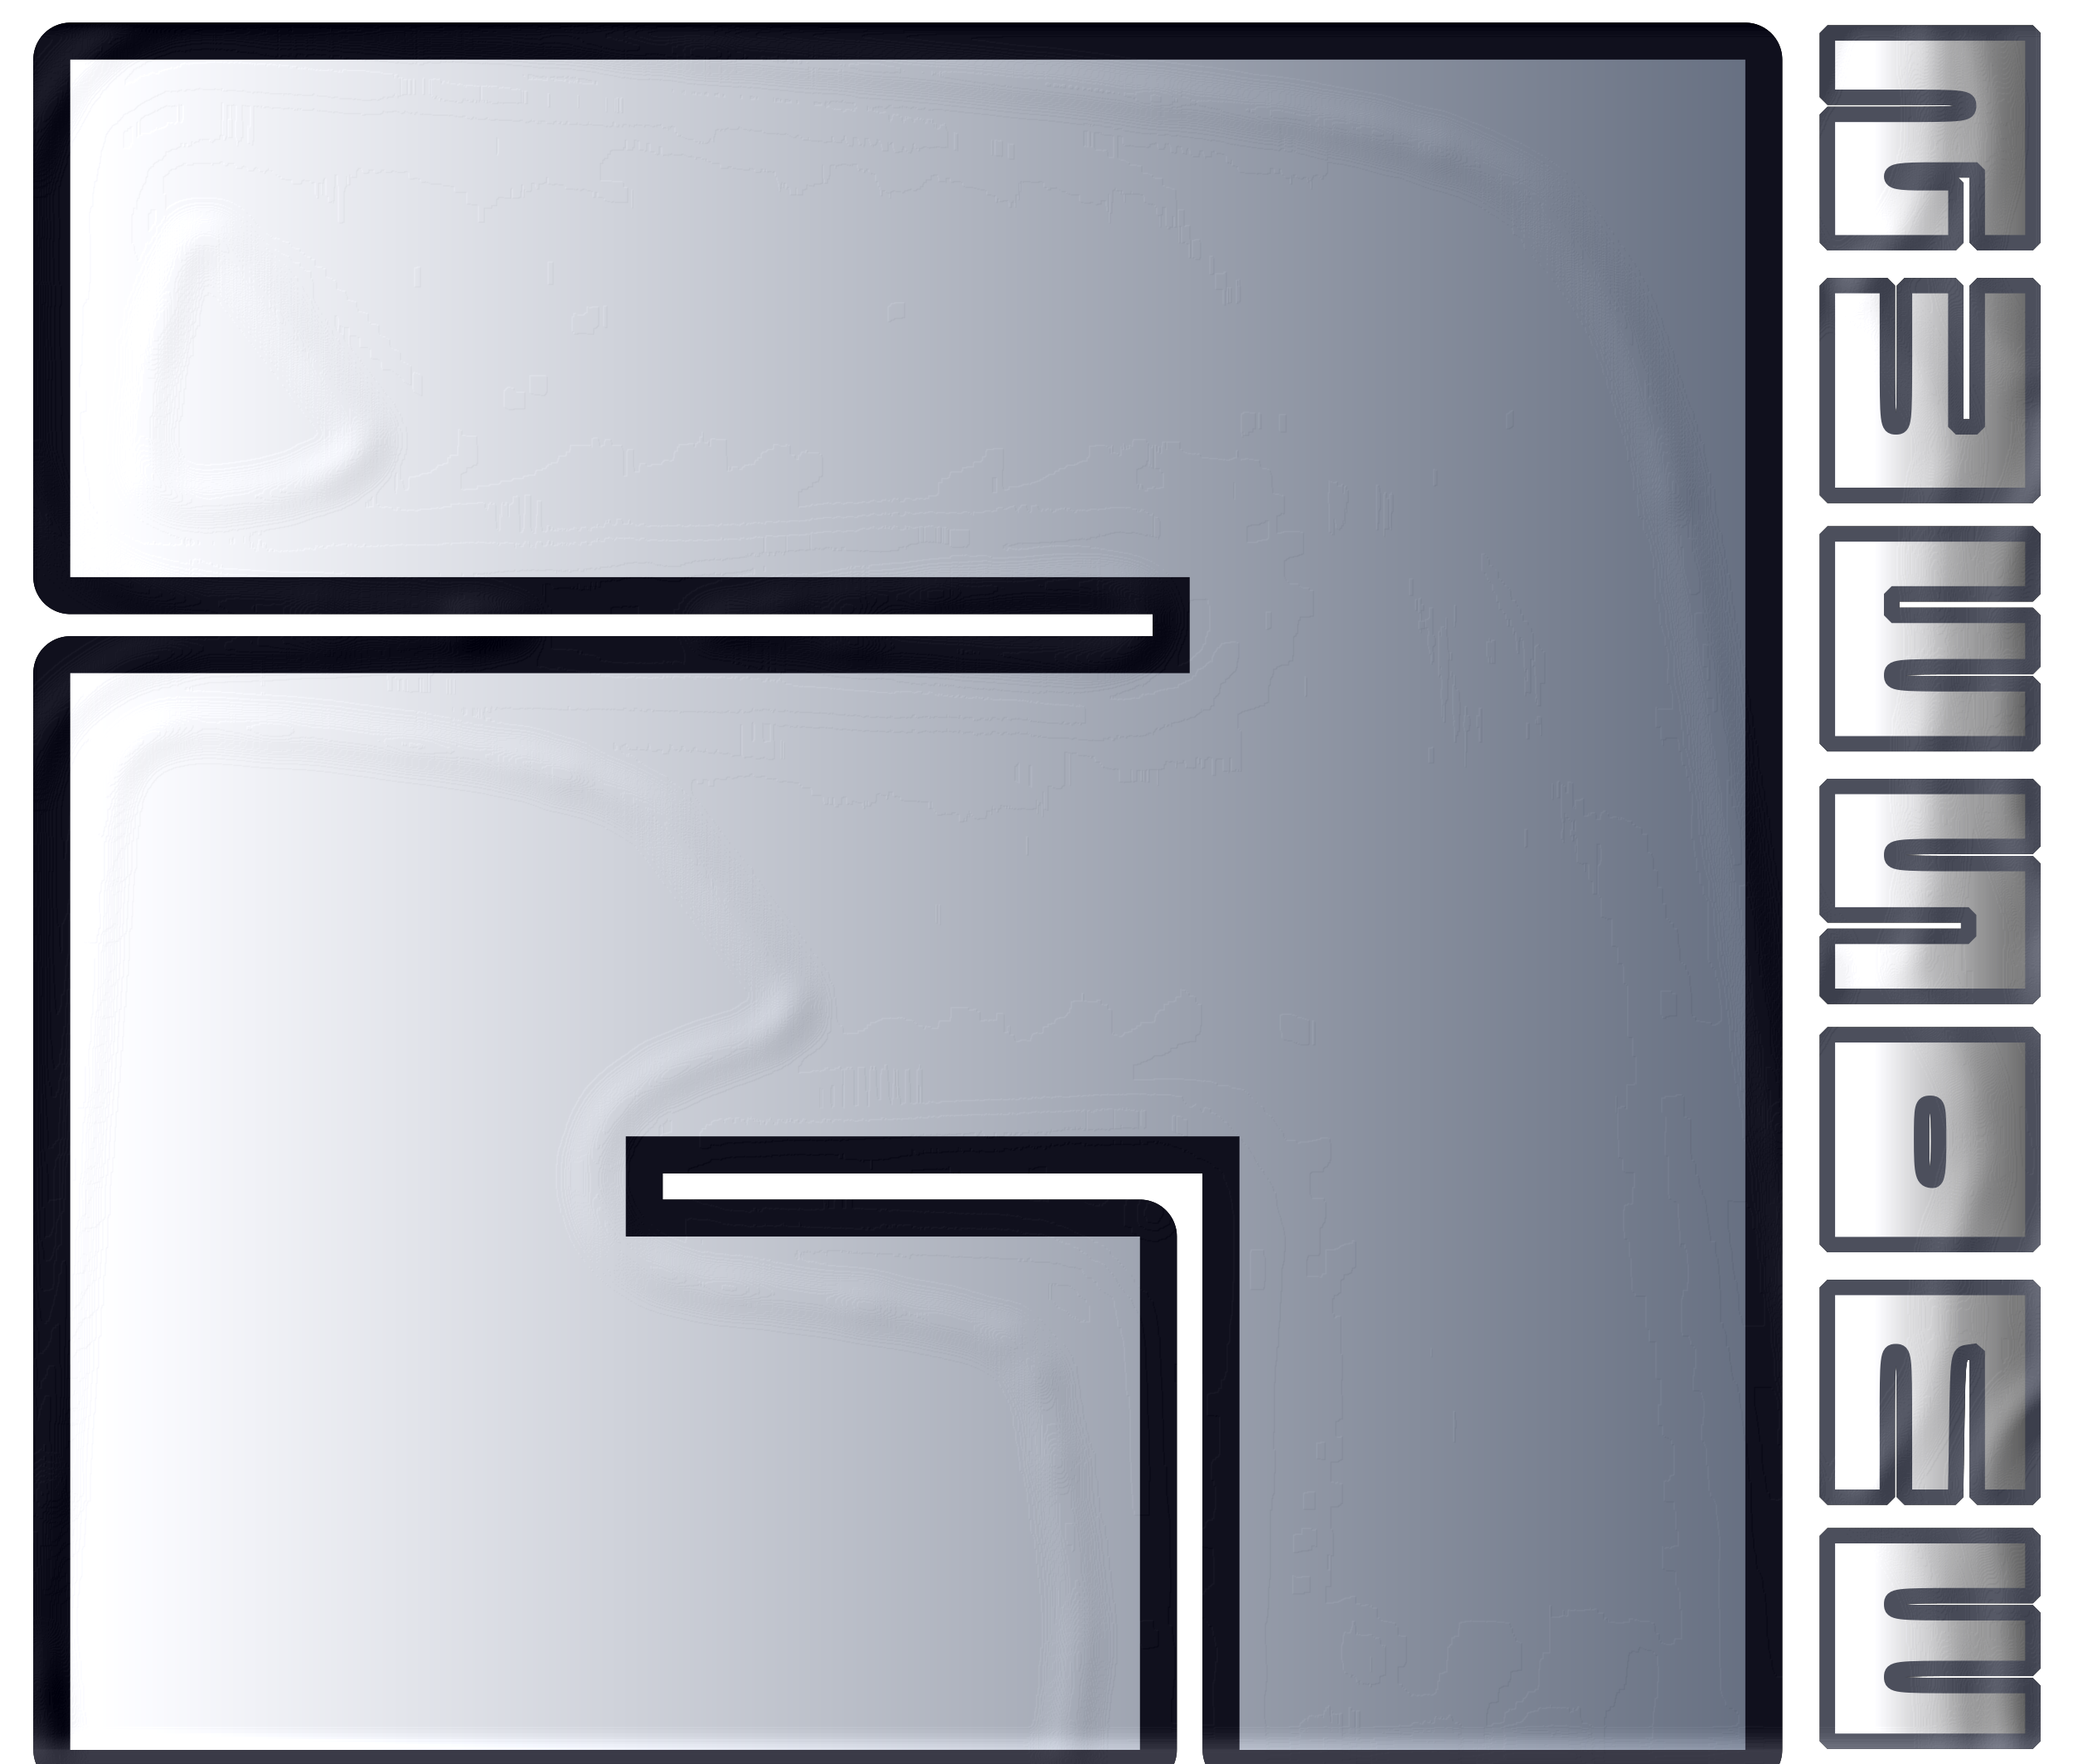
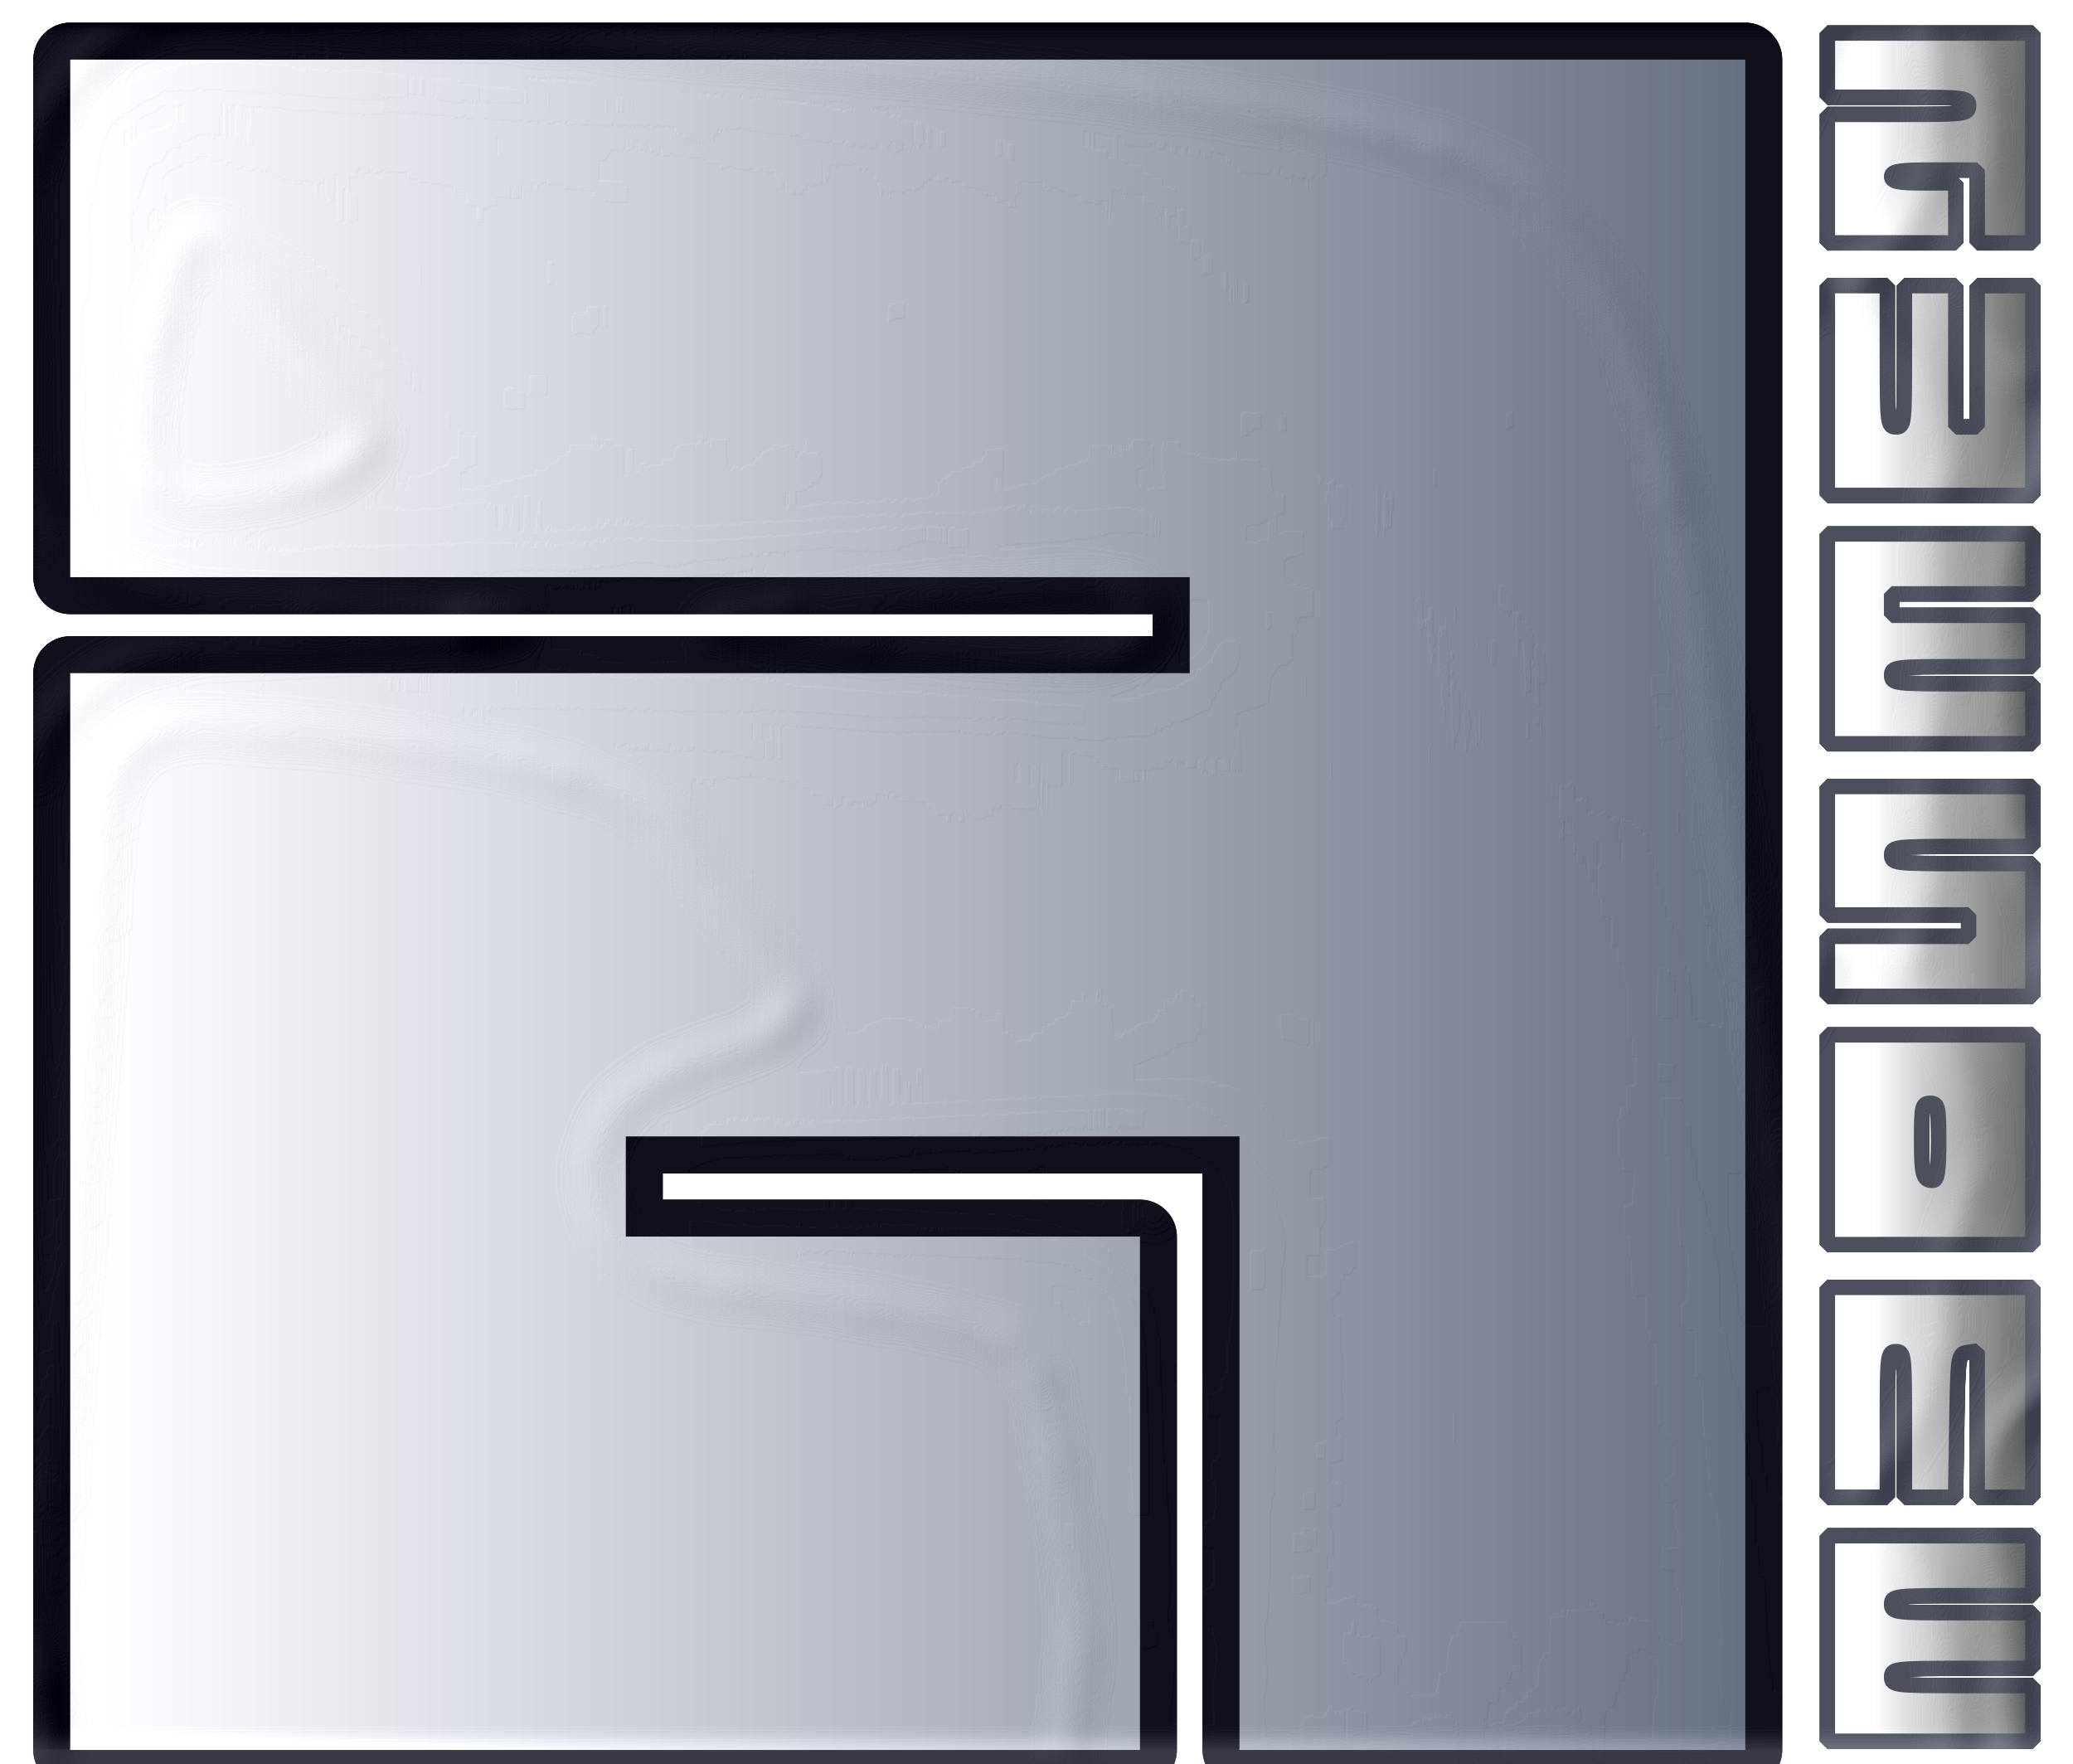
- <svg xmlns="http://www.w3.org/2000/svg" xmlns:xlink="http://www.w3.org/1999/xlink" width="53.953mm" height="45.898mm" viewBox="0 0 53.953 45.898" version="1.1" id="svg17902">
-   <defs id="defs17899">
-     <linearGradient id="linearGradient19476">
-       <stop style="stop-color:#f4f4f7;stop-opacity:1;" offset="0" id="stop19472" />
-       <stop style="stop-color:#555e70;stop-opacity:1;" offset="1" id="stop19474" />
+ <svg xmlns="http://www.w3.org/2000/svg" xmlns:xlink="http://www.w3.org/1999/xlink" width="203.916" height="173.474" viewBox="0 0 53.953 45.898">
+   <defs>
+     <linearGradient id="b">
+       <stop offset="0" style="stop-color:#f4f4f7;stop-opacity:1" />
+       <stop offset="1" style="stop-color:#555e70;stop-opacity:1" />
    </linearGradient>
-     <linearGradient id="linearGradient19464">
-       <stop style="stop-color:#f4f4f7;stop-opacity:1;" offset="0" id="stop19462" />
+     <linearGradient id="a">
+       <stop offset=".225" style="stop-color:#f4f4f7;stop-opacity:1" />
+       <stop offset="1" style="stop-color:#555;stop-opacity:.933" />
    </linearGradient>
-     <linearGradient id="linearGradient19352">
-       <stop style="stop-color:#f4f4f7;stop-opacity:1;" offset="0.225" id="stop19348" />
-       <stop style="stop-color:#555555;stop-opacity:0.933;" offset="1" id="stop19350" />
-     </linearGradient>
-     <linearGradient id="linearGradient18997">
-       <stop style="stop-color:#555e70;stop-opacity:1;" offset="0" id="stop18995" />
-     </linearGradient>
-     <linearGradient xlink:href="#linearGradient19352" id="linearGradient19354" x1="89.107" y1="134.696" x2="94.855" y2="134.696" gradientUnits="userSpaceOnUse" />
-     <linearGradient xlink:href="#linearGradient19476" id="linearGradient19478" x1="41.396" y1="134.561" x2="87.883" y2="134.561" gradientUnits="userSpaceOnUse" spreadMethod="reflect" gradientTransform="matrix(0.9686669,0,0,0.9748858,2.758401,3.973889)" />
-     <filter height="1.251" width="1.253" x="-0.127" y="-0.126" style="color-interpolation-filters:sRGB;" id="filter7256">
-       <feGaussianBlur result="result14" stdDeviation="1.5" id="feGaussianBlur7230" />
-       <feFlood result="result12" flood-color="rgb(146,94,26)" id="feFlood7232" />
-       <feTurbulence type="turbulence" seed="25" baseFrequency="0.001 0.002" numOctaves="5" result="result5" id="feTurbulence7234" />
-       <feDisplacementMap scale="100" xChannelSelector="R" in="result5" result="result8" in2="result14" yChannelSelector="G" id="feDisplacementMap7236" />
-       <feComposite in="result8" result="result10" operator="arithmetic" in2="result5" k1="0.5" k2="0.5" id="feComposite7238" />
-       <feSpecularLighting specularExponent="15" specularConstant="1" surfaceScale="-15" result="result2" id="feSpecularLighting7242">
-         <feDistantLight elevation="90" azimuth="225" id="feDistantLight7240" />
+     <linearGradient xlink:href="#a" id="e" x1="89.107" x2="94.855" y1="134.696" y2="134.696" gradientUnits="userSpaceOnUse" />
+     <linearGradient xlink:href="#b" id="c" x1="41.396" x2="87.883" y1="134.561" y2="134.561" gradientTransform="matrix(.96867 0 0 .97489 2.758 3.974)" gradientUnits="userSpaceOnUse" spreadMethod="reflect" />
+     <filter id="d" width="1.253" height="1.251" x="-.127" y="-.126" style="color-interpolation-filters:sRGB">
+       <feGaussianBlur result="result14" stdDeviation="1.5" />
+       <feFlood flood-color="#925e1a" result="result12" />
+       <feTurbulence baseFrequency="0.001 0.002" numOctaves="5" result="result5" seed="25" />
+       <feDisplacementMap in="result5" in2="result14" result="result8" scale="100" xChannelSelector="R" yChannelSelector="G" />
+       <feComposite in="result8" in2="result5" k1=".5" k2=".5" operator="arithmetic" result="result10" />
+       <feSpecularLighting result="result2" specularExponent="15" surfaceScale="-15">
+         <feDistantLight azimuth="225" elevation="90" />
      </feSpecularLighting>
-       <feGaussianBlur result="result13" stdDeviation="0.4" id="feGaussianBlur7244" />
-       <feDiffuseLighting surfaceScale="-20" result="result1" diffuseConstant="0.6" in="result13" id="feDiffuseLighting7248">
-         <feDistantLight elevation="10" azimuth="225" id="feDistantLight7246" />
+       <feGaussianBlur result="result13" stdDeviation=".4" />
+       <feDiffuseLighting diffuseConstant=".6" in="result13" result="result1" surfaceScale="-20">
+         <feDistantLight azimuth="225" elevation="10" />
      </feDiffuseLighting>
-       <feComposite result="result4" in="SourceGraphic" in2="result1" operator="arithmetic" k2="1" k3="0.6" id="feComposite7250" />
-       <feComposite result="result11" in2="SourceGraphic" operator="in" id="feComposite7252" />
-       <feBlend in2="result11" in="result11" result="result9" mode="normal" id="feBlend7254" />
+       <feComposite in="SourceGraphic" in2="result1" k2="1" k3=".6" operator="arithmetic" result="result4" />
+       <feComposite in2="SourceGraphic" operator="in" result="result11" />
+       <feBlend in="result11" in2="result11" result="result9" />
    </filter>
-     <filter height="1.214" width="2.781" x="-0.89" y="-0.107" style="color-interpolation-filters:sRGB;" id="filter7284">
-       <feGaussianBlur result="result14" stdDeviation="1.5" id="feGaussianBlur7258" />
-       <feFlood result="result12" flood-color="rgb(146,94,26)" id="feFlood7260" />
-       <feTurbulence type="turbulence" seed="25" baseFrequency="0.001 0.002" numOctaves="5" result="result5" id="feTurbulence7262" />
-       <feDisplacementMap scale="100" xChannelSelector="R" in="result5" result="result8" in2="result14" yChannelSelector="G" id="feDisplacementMap7264" />
-       <feComposite in="result8" result="result10" operator="arithmetic" in2="result5" k1="0.5" k2="0.5" id="feComposite7266" />
-       <feSpecularLighting specularExponent="15" specularConstant="1" surfaceScale="-15" result="result2" id="feSpecularLighting7270">
-         <feDistantLight elevation="90" azimuth="225" id="feDistantLight7268" />
+     <filter id="f" width="2.781" height="1.214" x="-.89" y="-.107" style="color-interpolation-filters:sRGB">
+       <feGaussianBlur result="result14" stdDeviation="1.5" />
+       <feFlood flood-color="#925e1a" result="result12" />
+       <feTurbulence baseFrequency="0.001 0.002" numOctaves="5" result="result5" seed="25" />
+       <feDisplacementMap in="result5" in2="result14" result="result8" scale="100" xChannelSelector="R" yChannelSelector="G" />
+       <feComposite in="result8" in2="result5" k1=".5" k2=".5" operator="arithmetic" result="result10" />
+       <feSpecularLighting result="result2" specularExponent="15" surfaceScale="-15">
+         <feDistantLight azimuth="225" elevation="90" />
      </feSpecularLighting>
-       <feGaussianBlur result="result13" stdDeviation="0.4" id="feGaussianBlur7272" />
-       <feDiffuseLighting surfaceScale="-20" result="result1" diffuseConstant="0.6" in="result13" id="feDiffuseLighting7276">
-         <feDistantLight elevation="10" azimuth="225" id="feDistantLight7274" />
+       <feGaussianBlur result="result13" stdDeviation=".4" />
+       <feDiffuseLighting diffuseConstant=".6" in="result13" result="result1" surfaceScale="-20">
+         <feDistantLight azimuth="225" elevation="10" />
      </feDiffuseLighting>
-       <feComposite result="result4" in="SourceGraphic" in2="result1" operator="arithmetic" k2="1" k3="0.6" id="feComposite7278" />
-       <feComposite result="result11" in2="SourceGraphic" operator="in" id="feComposite7280" />
-       <feBlend in2="result11" in="result11" result="result9" mode="normal" id="feBlend7282" />
+       <feComposite in="SourceGraphic" in2="result1" k2="1" k3=".6" operator="arithmetic" result="result4" />
+       <feComposite in2="SourceGraphic" operator="in" result="result11" />
+       <feBlend in="result11" in2="result11" result="result9" />
    </filter>
  </defs>
-   <g id="layer1" transform="translate(-41.74571,-111.6114)">
-     <path style="fill:url(#linearGradient19478);fill-opacity:1;stroke:#00000d;stroke-width:1.924;stroke-linecap:round;stroke-linejoin:round;stroke-dasharray:none;stroke-opacity:1;paint-order:markers stroke fill;filter:url(#filter7256)" d="m 43.574,143.138 v -14.01 h 14.568 14.568 v -1.249 -1.249 H 58.142 43.574 v -6.734 -6.734 H 65.372 87.171 v 21.993 21.993 h -6.583 -6.583 v -7.983 -7.983 h -7.986 -7.986 v 1.303 1.303 h 6.691 6.691 v 6.679 6.679 H 57.495 43.574 Z" id="path917" />
-     <g id="g19346" style="fill:url(#linearGradient19354);fill-opacity:1;filter:url(#filter7284)">
-       <path style="fill:url(#linearGradient19354);stroke:#3c3f4c;stroke-width:0.401;stroke-linecap:round;stroke-linejoin:bevel;stroke-dasharray:none;stroke-opacity:1;paint-order:fill markers stroke;fill-opacity:1;stroke-dashoffset:0" d="m 89.307,116.259 v -1.671 h 1.838 c 1.764,0 1.838,-0.009 1.838,-0.223 0,-0.214 -0.074,-0.223 -1.838,-0.223 h -1.838 v -0.836 -0.836 h 2.674 2.674 v 2.729 2.729 h -0.724 -0.724 v -0.947 -0.947 h -1.114 c -0.916,0 -1.114,0.03 -1.114,0.167 0,0.134 0.167,0.167 0.836,0.167 h 0.836 v 0.78 0.78 h -1.671 -1.671 z" id="path1264" />
-       <path style="fill:url(#linearGradient19354);stroke:#3c3f4c;stroke-width:0.401;stroke-linecap:round;stroke-linejoin:bevel;stroke-dasharray:none;stroke-opacity:1;paint-order:fill markers stroke;fill-opacity:1;stroke-dashoffset:0" d="m 89.307,121.773 v -2.729 h 0.78 0.78 v 1.838 c 0,1.764 0.009,1.838 0.223,1.838 0.214,0 0.223,-0.074 0.223,-1.838 v -1.838 h 0.668 0.668 v 1.838 1.838 h 0.279 0.279 v -1.838 -1.838 h 0.724 0.724 v 2.729 2.729 h -2.674 -2.674 z" id="path1266" />
-       <path style="fill:url(#linearGradient19354);stroke:#3c3f4c;stroke-width:0.401;stroke-linecap:round;stroke-linejoin:bevel;stroke-dasharray:none;stroke-opacity:1;paint-order:fill markers stroke;fill-opacity:1;stroke-dashoffset:0" d="m 89.307,128.235 v -2.729 h 2.674 2.674 v 0.78 0.78 h -1.838 -1.838 v 0.279 0.279 h 1.838 1.838 v 0.668 0.668 h -1.838 c -1.764,0 -1.838,0.009 -1.838,0.223 0,0.214 0.074,0.223 1.838,0.223 h 1.838 v 0.78 0.78 h -2.674 -2.674 z" id="path1268" />
-       <path style="fill:url(#linearGradient19354);stroke:#3c3f4c;stroke-width:0.401;stroke-linecap:round;stroke-linejoin:bevel;stroke-dasharray:none;stroke-opacity:1;paint-order:fill markers stroke;fill-opacity:1;stroke-dashoffset:0" d="m 89.307,136.757 v -0.78 h 1.838 1.838 v -0.279 -0.279 h -1.838 -1.838 v -1.671 -1.671 h 2.674 2.674 v 0.78 0.78 h -1.838 c -1.764,0 -1.838,0.009 -1.838,0.223 0,0.214 0.074,0.223 1.838,0.223 h 1.838 v 1.727 1.727 h -2.674 -2.674 z" id="path1270" />
-       <path style="fill:url(#linearGradient19354);stroke:#3c3f4c;stroke-width:0.401;stroke-linecap:round;stroke-linejoin:bevel;stroke-dasharray:none;stroke-opacity:1;paint-order:fill markers stroke;fill-opacity:1;stroke-dashoffset:0" d="m 89.307,141.269 v -2.729 h 2.674 2.674 v 2.729 2.729 h -2.674 -2.674 z m 2.896,0.056 c 0,-0.928 -0.017,-1.003 -0.223,-1.003 -0.205,0 -0.223,0.074 -0.223,0.928 0,0.947 0.036,1.077 0.297,1.077 0.113,0 0.149,-0.241 0.149,-1.003 z" id="path1272" />
-       <path style="fill:url(#linearGradient19354);stroke:#3c3f4c;stroke-width:0.401;stroke-linecap:round;stroke-linejoin:bevel;stroke-dasharray:none;stroke-opacity:1;paint-order:fill markers stroke;fill-opacity:1;stroke-dashoffset:0" d="m 89.307,147.842 v -2.729 h 2.674 2.674 v 2.729 2.729 h -0.724 -0.724 v -1.902 -1.902 l -0.251,0.036 c -0.247,0.035 -0.251,0.062 -0.281,1.902 l -0.031,1.866 H 91.978 91.312 v -1.894 c 0,-1.82 -0.009,-1.894 -0.223,-1.894 -0.214,0 -0.223,0.074 -0.223,1.894 v 1.894 h -0.78 -0.78 z" id="path1274" />
-       <path style="fill:url(#linearGradient19354);stroke:#3c3f4c;stroke-width:0.401;stroke-linecap:round;stroke-linejoin:bevel;stroke-dasharray:none;stroke-opacity:1;paint-order:fill markers stroke;fill-opacity:1;stroke-dashoffset:0" d="m 89.307,154.248 v -2.674 h 2.674 2.674 v 0.78 0.78 h -1.838 c -1.764,0 -1.838,0.009 -1.838,0.223 0,0.214 0.074,0.223 1.838,0.223 h 1.838 v 0.724 0.724 h -1.838 c -1.764,0 -1.838,0.009 -1.838,0.223 0,0.214 0.074,0.223 1.838,0.223 h 1.838 v 0.724 0.724 h -2.674 -2.674 z" id="path1276" />
-     </g>
+   <path d="M43.574 143.138v-14.01H72.71v-2.498H43.574v-13.468H87.17v43.986H74.005v-15.965H58.034v2.606h13.381v13.359H43.574Z" style="fill:url(#c);fill-opacity:1;stroke:#00000d;stroke-width:1.924;stroke-linecap:round;stroke-linejoin:round;stroke-dasharray:none;stroke-opacity:1;paint-order:markers stroke fill;filter:url(#d)" transform="translate(-41.746 -111.611)" />
+   <g style="fill:url(#e);fill-opacity:1;filter:url(#f)" transform="translate(-41.746 -111.611)">
+     <path d="M89.307 116.259v-1.671h1.838c1.764 0 1.838-.009 1.838-.223s-.074-.223-1.838-.223h-1.838v-1.671h5.347v5.46h-1.448v-1.895h-1.114c-.916 0-1.114.03-1.114.167 0 .134.167.167.836.167h.835v1.56h-3.342z" style="fill:url(#e);stroke:#3c3f4c;stroke-width:.401;stroke-linecap:round;stroke-linejoin:bevel;stroke-dasharray:none;stroke-opacity:1;paint-order:fill markers stroke;fill-opacity:1;stroke-dashoffset:0" />
+     <path d="M89.307 121.773v-2.729h1.56v1.838c0 1.764.009 1.838.223 1.838.213 0 .222-.074.222-1.838v-1.838h1.337v3.676h.557v-3.676h1.448v5.459h-5.347z" style="fill:url(#e);stroke:#3c3f4c;stroke-width:.401;stroke-linecap:round;stroke-linejoin:bevel;stroke-dasharray:none;stroke-opacity:1;paint-order:fill markers stroke;fill-opacity:1;stroke-dashoffset:0" />
+     <path d="M89.307 128.235v-2.73h5.347v1.56h-3.676v.557h3.676v1.337h-1.838c-1.764 0-1.838.009-1.838.223s.074.223 1.838.223h1.838v1.56h-5.347z" style="fill:url(#e);stroke:#3c3f4c;stroke-width:.401;stroke-linecap:round;stroke-linejoin:bevel;stroke-dasharray:none;stroke-opacity:1;paint-order:fill markers stroke;fill-opacity:1;stroke-dashoffset:0" />
+     <path d="M89.307 136.757v-.78h3.676v-.557h-3.676v-3.342h5.347v1.56h-1.838c-1.764 0-1.838.009-1.838.223s.074.223 1.838.223h1.838v3.453h-5.347z" style="fill:url(#e);stroke:#3c3f4c;stroke-width:.401;stroke-linecap:round;stroke-linejoin:bevel;stroke-dasharray:none;stroke-opacity:1;paint-order:fill markers stroke;fill-opacity:1;stroke-dashoffset:0" />
+     <path d="M89.307 141.27v-2.73h5.347v5.458h-5.347zm2.897.055c0-.929-.017-1.003-.223-1.003-.205 0-.223.074-.223.929 0 .947.036 1.076.297 1.076.113 0 .149-.241.149-1.002z" style="fill:url(#e);stroke:#3c3f4c;stroke-width:.401;stroke-linecap:round;stroke-linejoin:bevel;stroke-dasharray:none;stroke-opacity:1;paint-order:fill markers stroke;fill-opacity:1;stroke-dashoffset:0" />
+     <path d="M89.307 147.842v-2.73h5.347v5.46h-1.448v-3.804l-.25.036c-.248.035-.252.062-.282 1.901l-.03 1.866h-1.332v-1.894c0-1.82-.008-1.893-.222-1.893-.215 0-.223.074-.223 1.893v1.894h-1.56z" style="fill:url(#e);stroke:#3c3f4c;stroke-width:.401;stroke-linecap:round;stroke-linejoin:bevel;stroke-dasharray:none;stroke-opacity:1;paint-order:fill markers stroke;fill-opacity:1;stroke-dashoffset:0" />
+     <path d="M89.307 154.248v-2.674h5.347v1.56h-1.838c-1.764 0-1.838.009-1.838.222 0 .214.074.223 1.838.223h1.838v1.448h-1.838c-1.764 0-1.838.01-1.838.223 0 .214.074.223 1.838.223h1.838v1.448h-5.347z" style="fill:url(#e);stroke:#3c3f4c;stroke-width:.401;stroke-linecap:round;stroke-linejoin:bevel;stroke-dasharray:none;stroke-opacity:1;paint-order:fill markers stroke;fill-opacity:1;stroke-dashoffset:0" />
  </g>
</svg>
